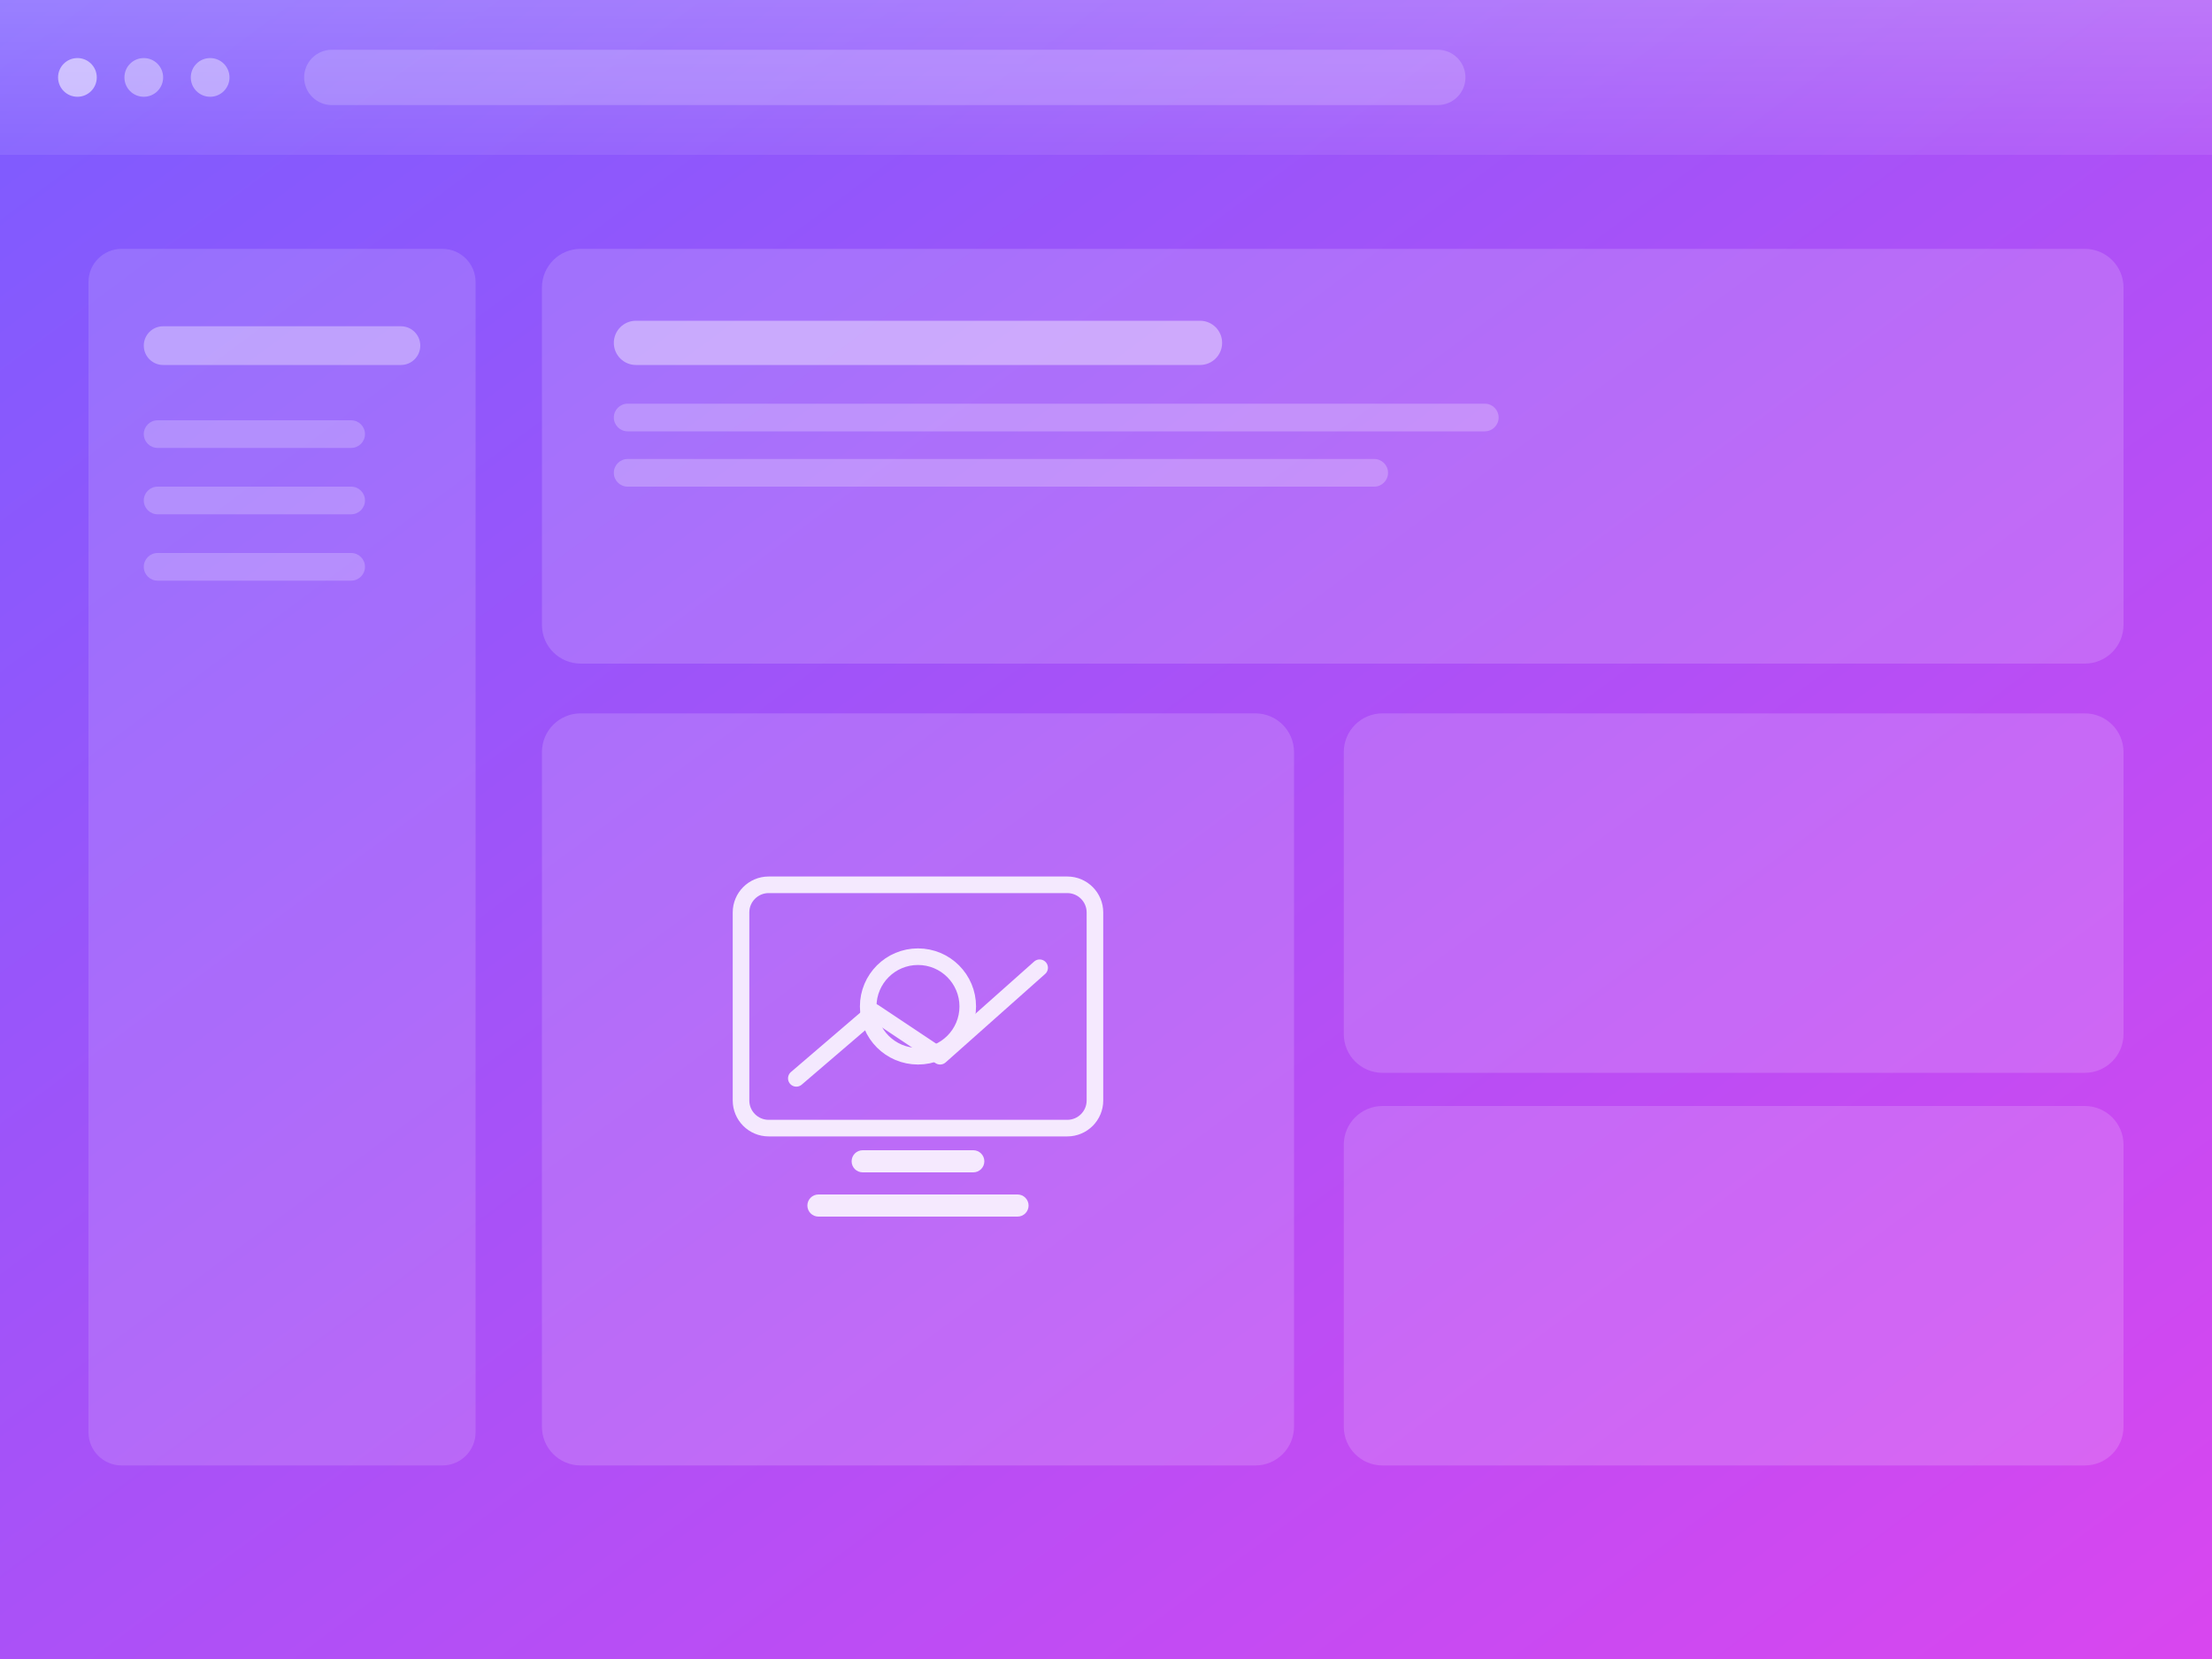
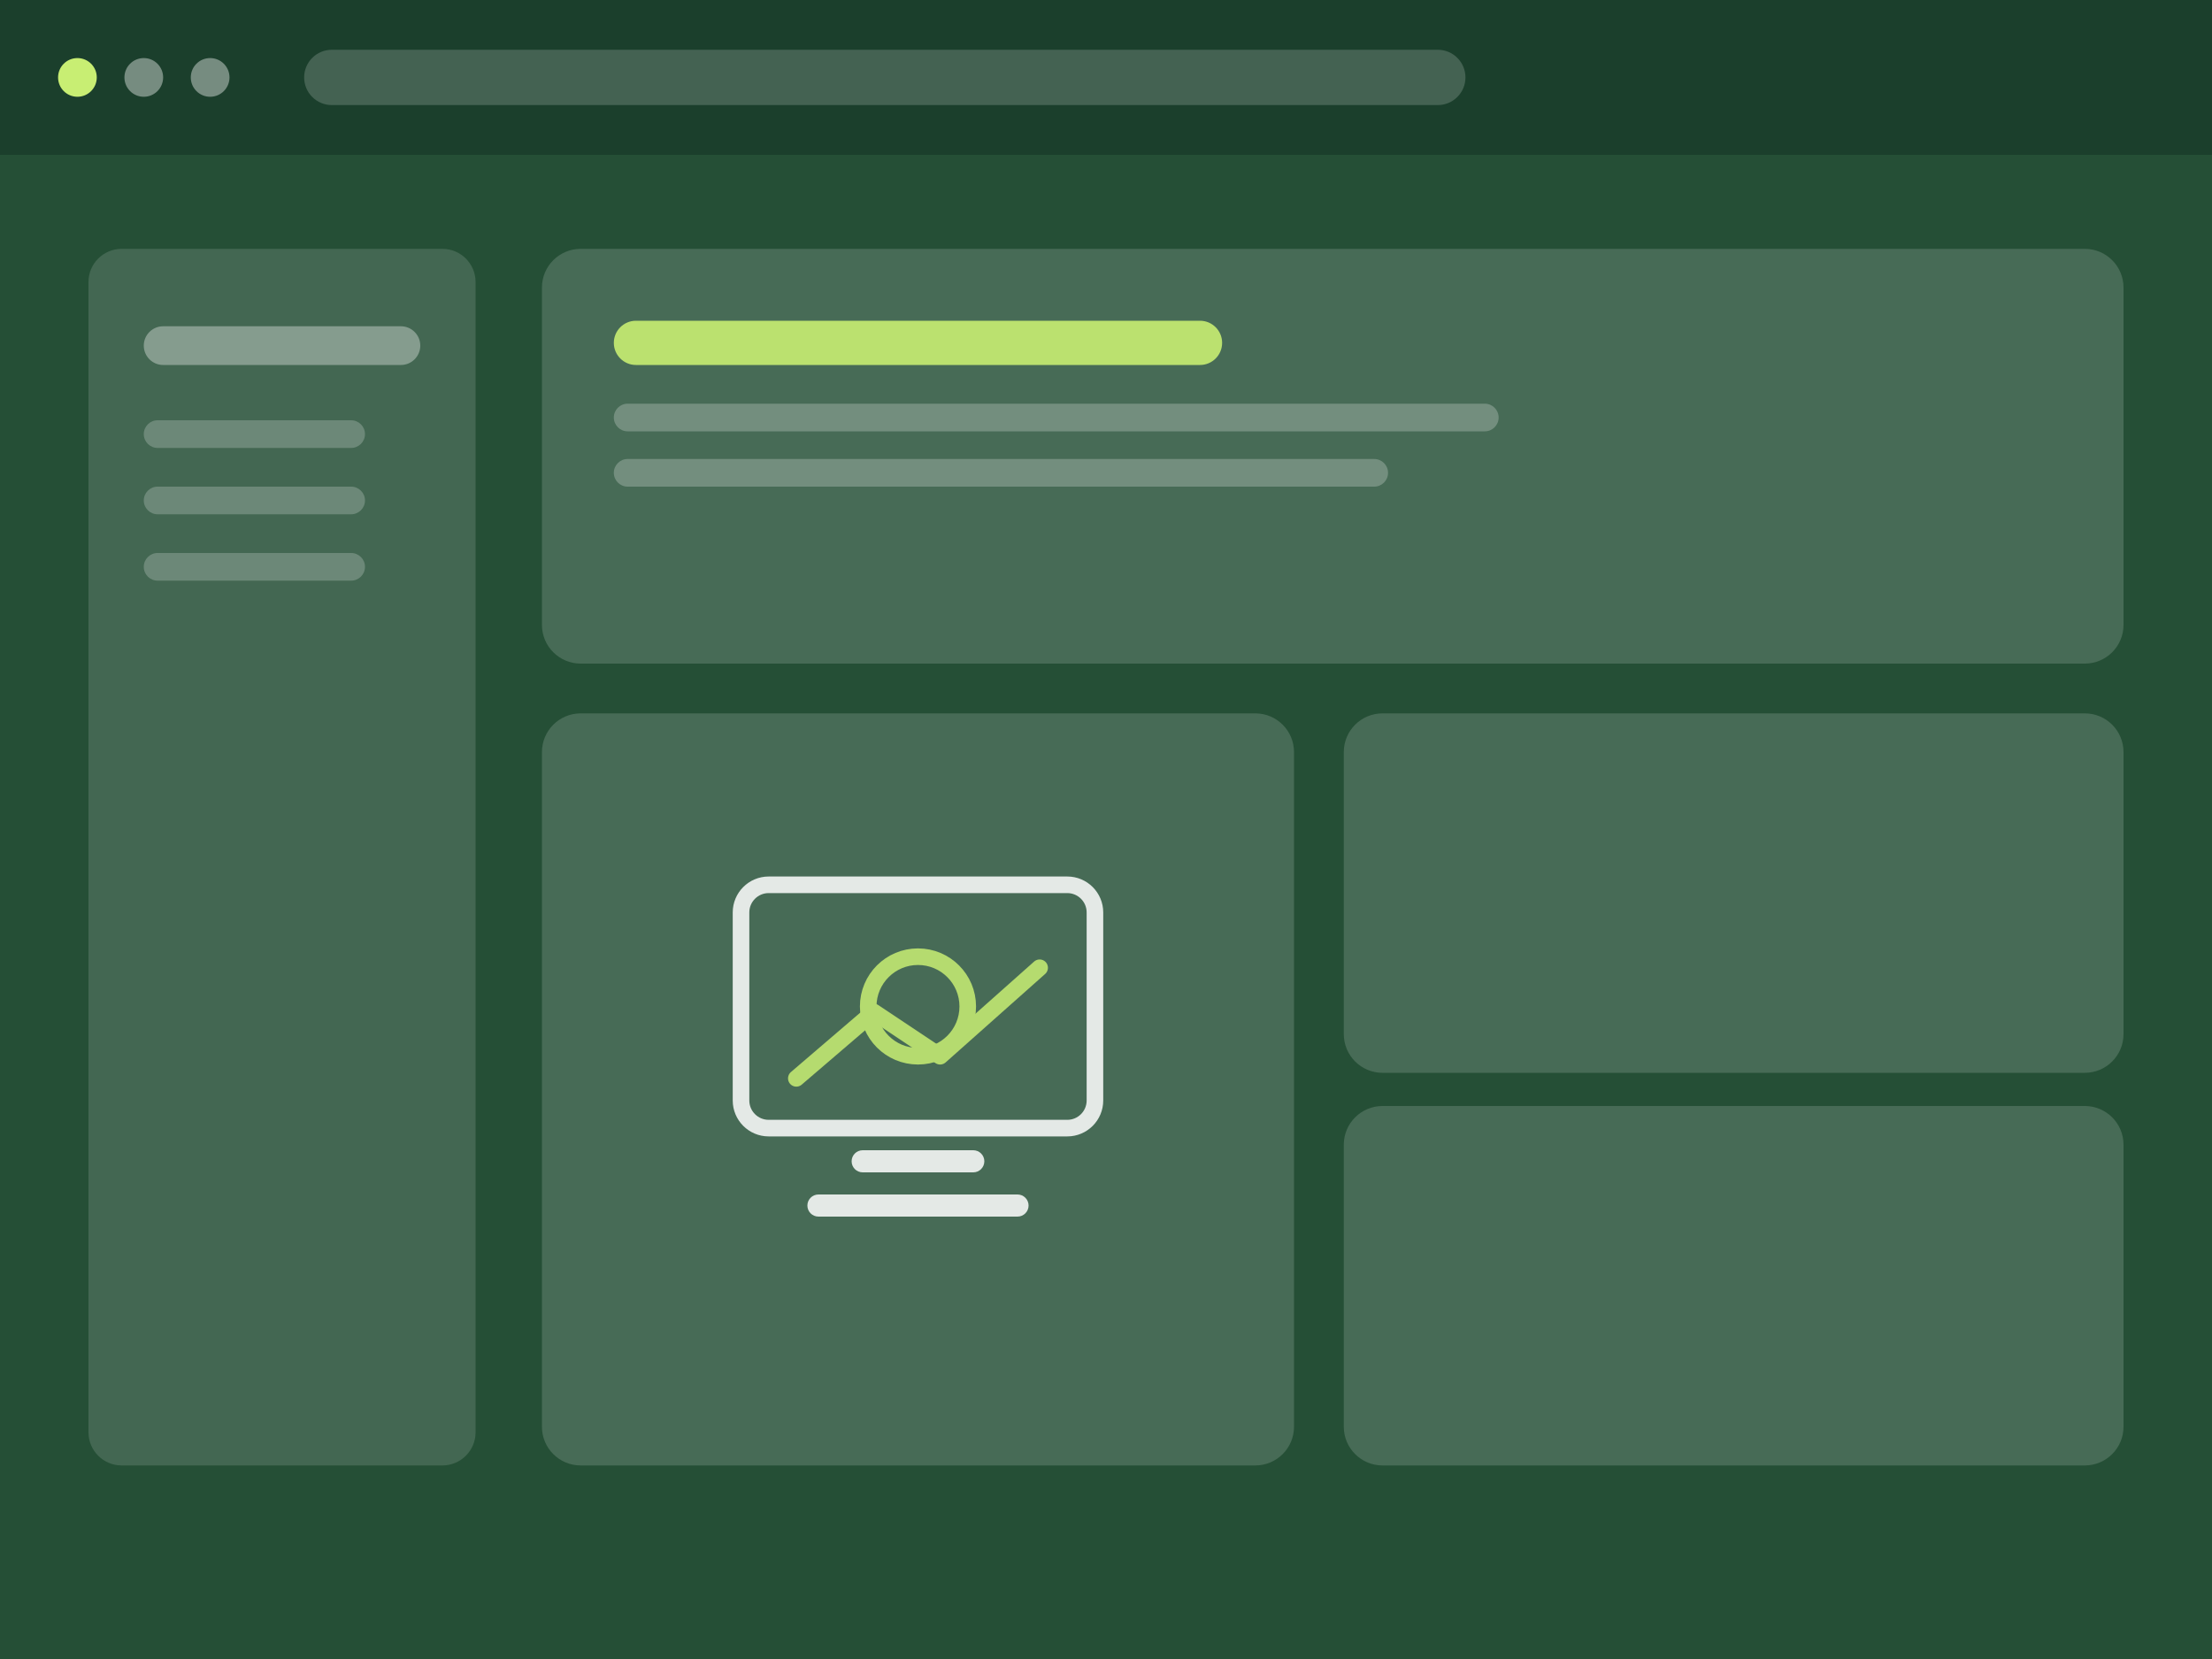
<svg xmlns="http://www.w3.org/2000/svg" width="800" height="600" viewBox="0 0 800 600">
-   <defs>
-     <linearGradient id="bg" x1="0%" y1="0%" x2="100%" y2="100%">
-       <stop offset="0%" stop-color="#7c5cff" />
-       <stop offset="100%" stop-color="#d946ef" />
-     </linearGradient>
-     <linearGradient id="chrome" x1="0%" y1="0%" x2="0%" y2="100%">
-       <stop offset="0%" stop-color="#ffffff" stop-opacity="0.22" />
-       <stop offset="100%" stop-color="#ffffff" stop-opacity="0.08" />
-     </linearGradient>
-   </defs>
-   <rect width="800" height="600" fill="url(#bg)" />
-   <rect x="0" y="0" width="800" height="56" fill="url(#chrome)" />
-   <circle cx="28" cy="28" r="7" fill="#ffffff" fill-opacity="0.55" />
+   <rect width="800" height="600" fill="#254f36" />
+   <rect x="0" y="0" width="800" height="56" fill="#1b3f2c" />
+   <circle cx="28" cy="28" r="7" fill="#c8ee73" />
  <circle cx="52" cy="28" r="7" fill="#ffffff" fill-opacity="0.4" />
  <circle cx="76" cy="28" r="7" fill="#ffffff" fill-opacity="0.4" />
  <rect x="110" y="18" width="420" height="20" rx="10" fill="#ffffff" fill-opacity="0.18" />
  <rect x="32" y="90" width="140" height="440" rx="12" fill="#ffffff" fill-opacity="0.14" />
  <rect x="52" y="118" width="100" height="14" rx="7" fill="#ffffff" fill-opacity="0.35" />
  <rect x="52" y="152" width="80" height="10" rx="5" fill="#ffffff" fill-opacity="0.22" />
  <rect x="52" y="176" width="80" height="10" rx="5" fill="#ffffff" fill-opacity="0.22" />
  <rect x="52" y="200" width="80" height="10" rx="5" fill="#ffffff" fill-opacity="0.22" />
  <rect x="196" y="90" width="572" height="150" rx="14" fill="#ffffff" fill-opacity="0.16" />
-   <rect x="222" y="116" width="220" height="16" rx="8" fill="#ffffff" fill-opacity="0.4" />
+   <rect x="222" y="116" width="220" height="16" rx="8" fill="#c8ee73" fill-opacity="0.9" />
  <rect x="222" y="146" width="320" height="10" rx="5" fill="#ffffff" fill-opacity="0.24" />
  <rect x="222" y="166" width="280" height="10" rx="5" fill="#ffffff" fill-opacity="0.24" />
  <rect x="196" y="258" width="272" height="272" rx="14" fill="#ffffff" fill-opacity="0.16" />
  <rect x="486" y="258" width="282" height="130" rx="14" fill="#ffffff" fill-opacity="0.16" />
  <rect x="486" y="400" width="282" height="130" rx="14" fill="#ffffff" fill-opacity="0.16" />
  <g transform="translate(268, 320)" opacity="0.85">
    <rect x="0" y="0" width="128" height="88" rx="10" fill="none" stroke="#ffffff" stroke-width="6" />
    <rect x="40" y="96" width="48" height="8" rx="4" fill="#ffffff" />
    <rect x="24" y="112" width="80" height="8" rx="4" fill="#ffffff" />
-     <circle cx="64" cy="44" r="18" fill="none" stroke="#ffffff" stroke-width="6" />
-     <path d="M20 70 L48 46 L72 62 L108 30" fill="none" stroke="#ffffff" stroke-width="6" stroke-linecap="round" stroke-linejoin="round" />
+     <circle cx="64" cy="44" r="18" fill="none" stroke="#c8ee73" stroke-width="6" />
+     <path d="M20 70 L48 46 L72 62 L108 30" fill="none" stroke="#c8ee73" stroke-width="6" stroke-linecap="round" stroke-linejoin="round" />
  </g>
</svg>
